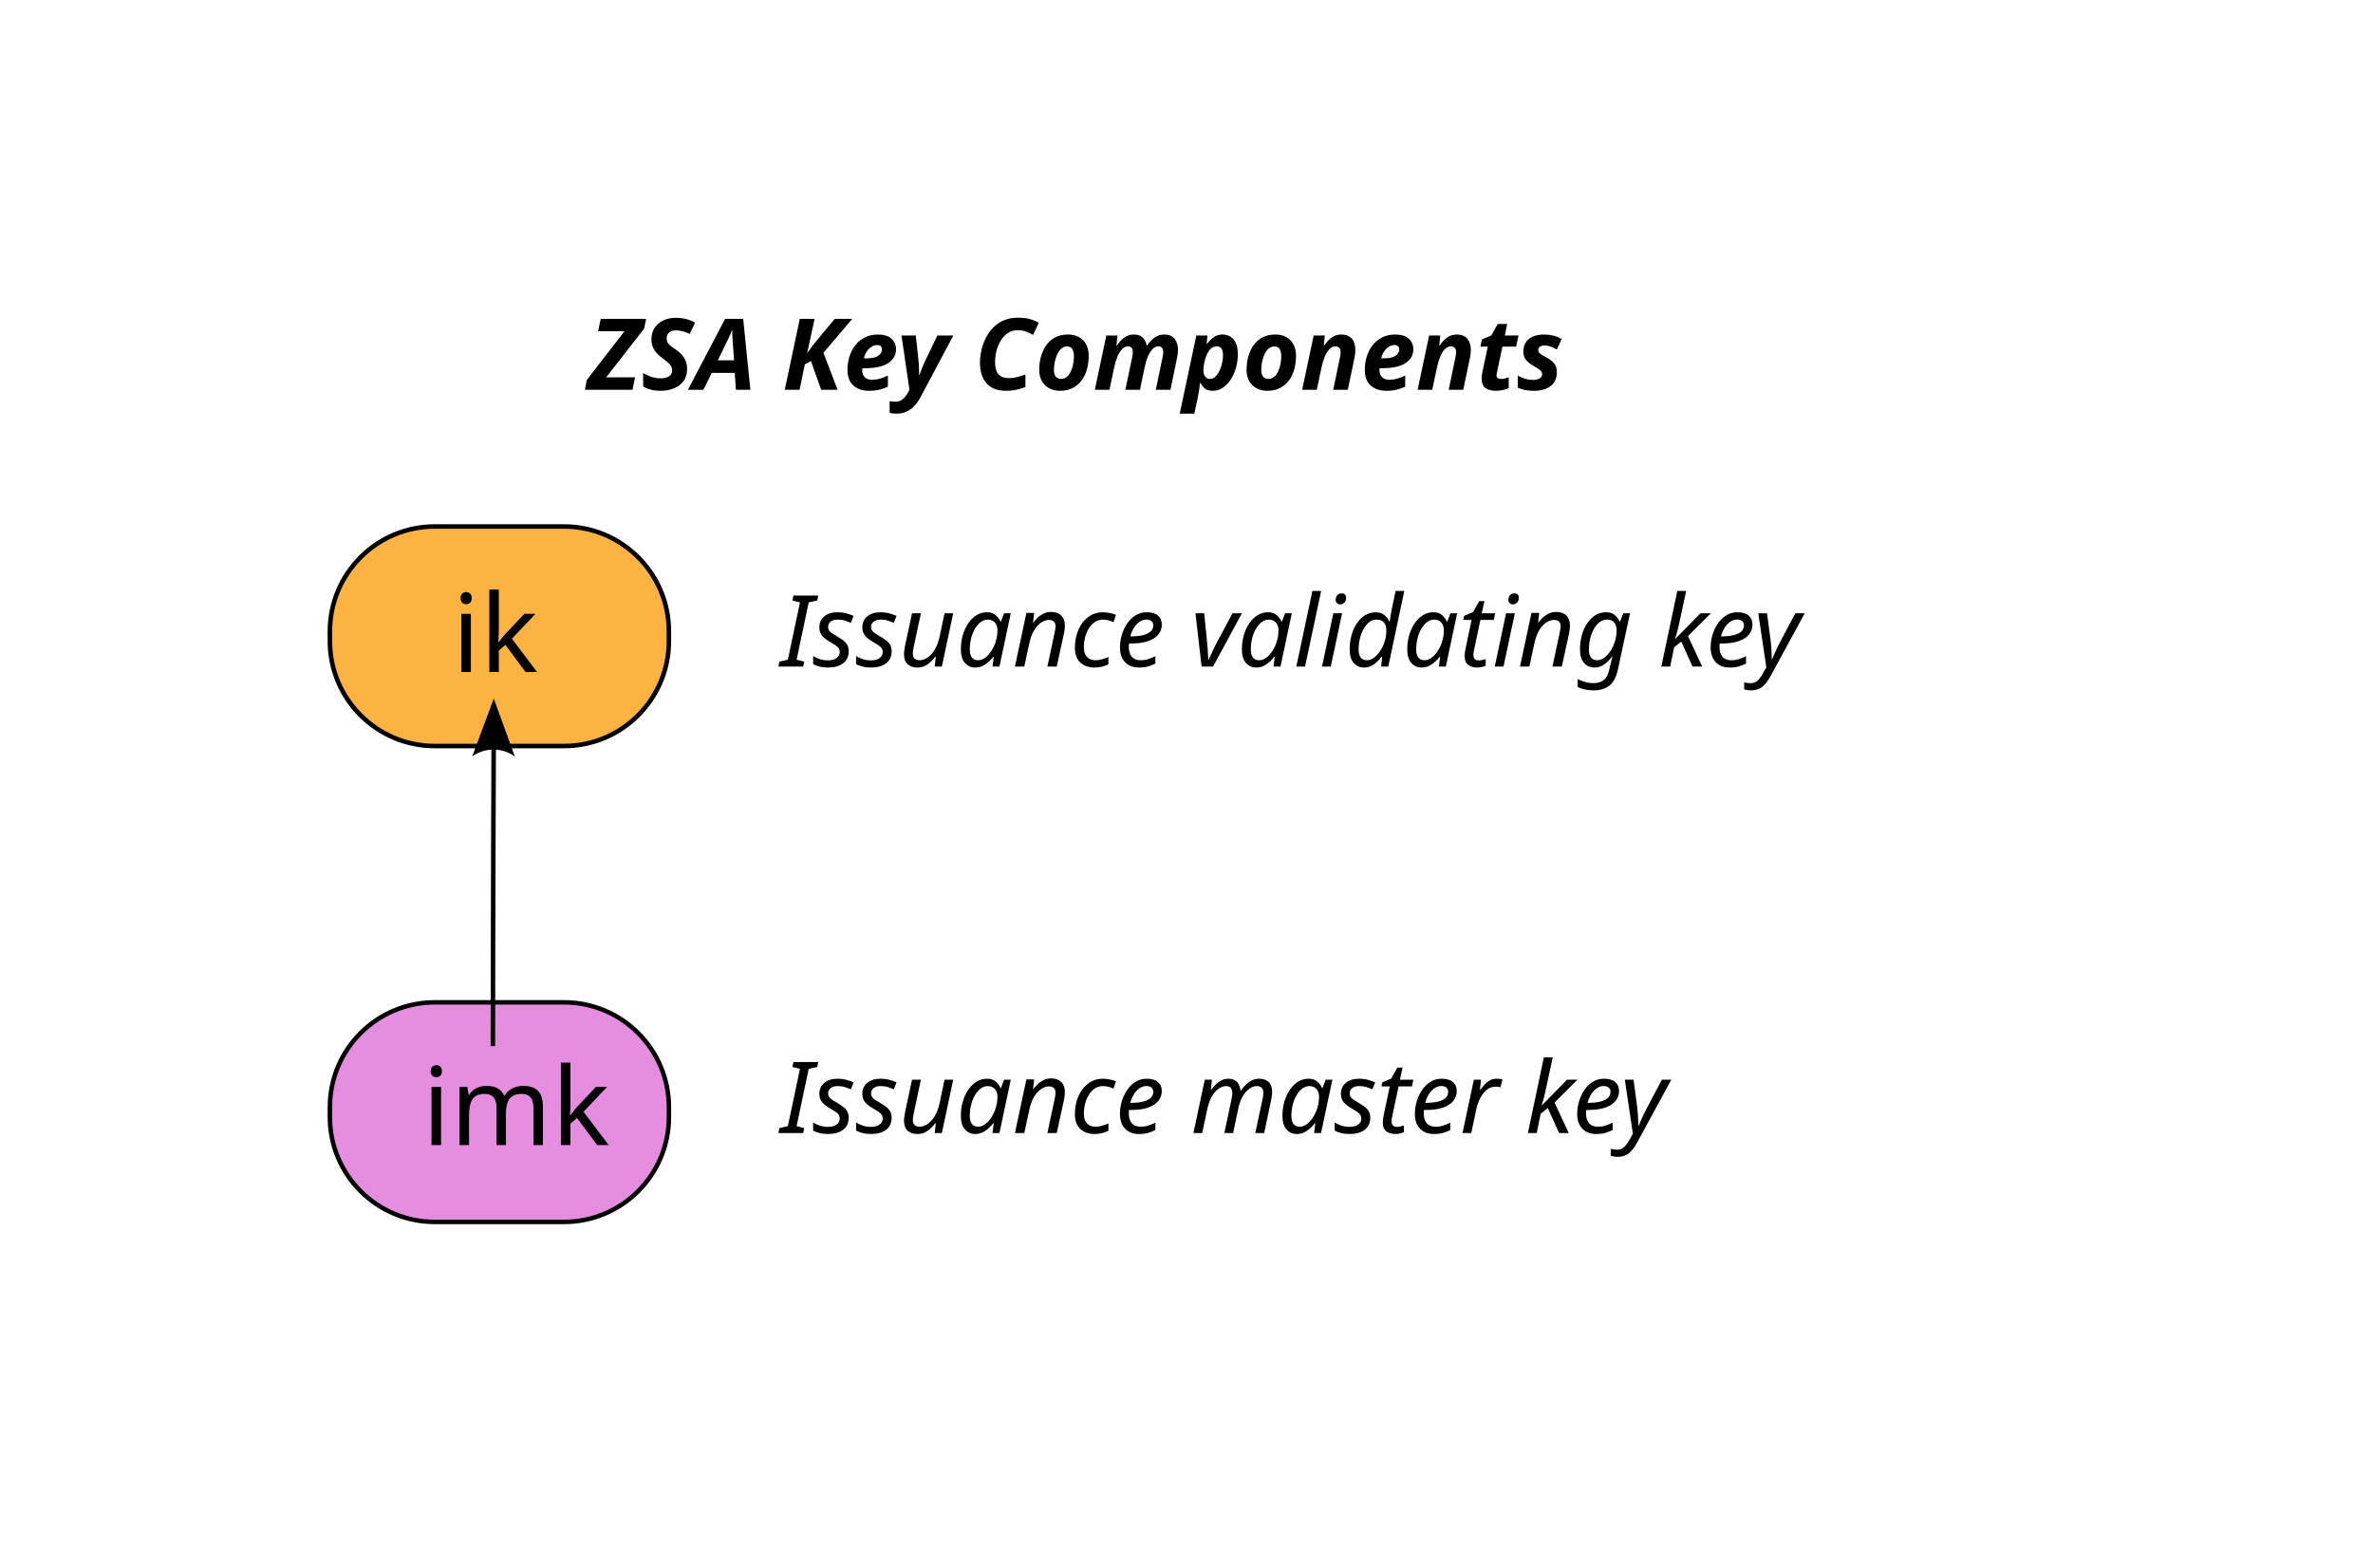
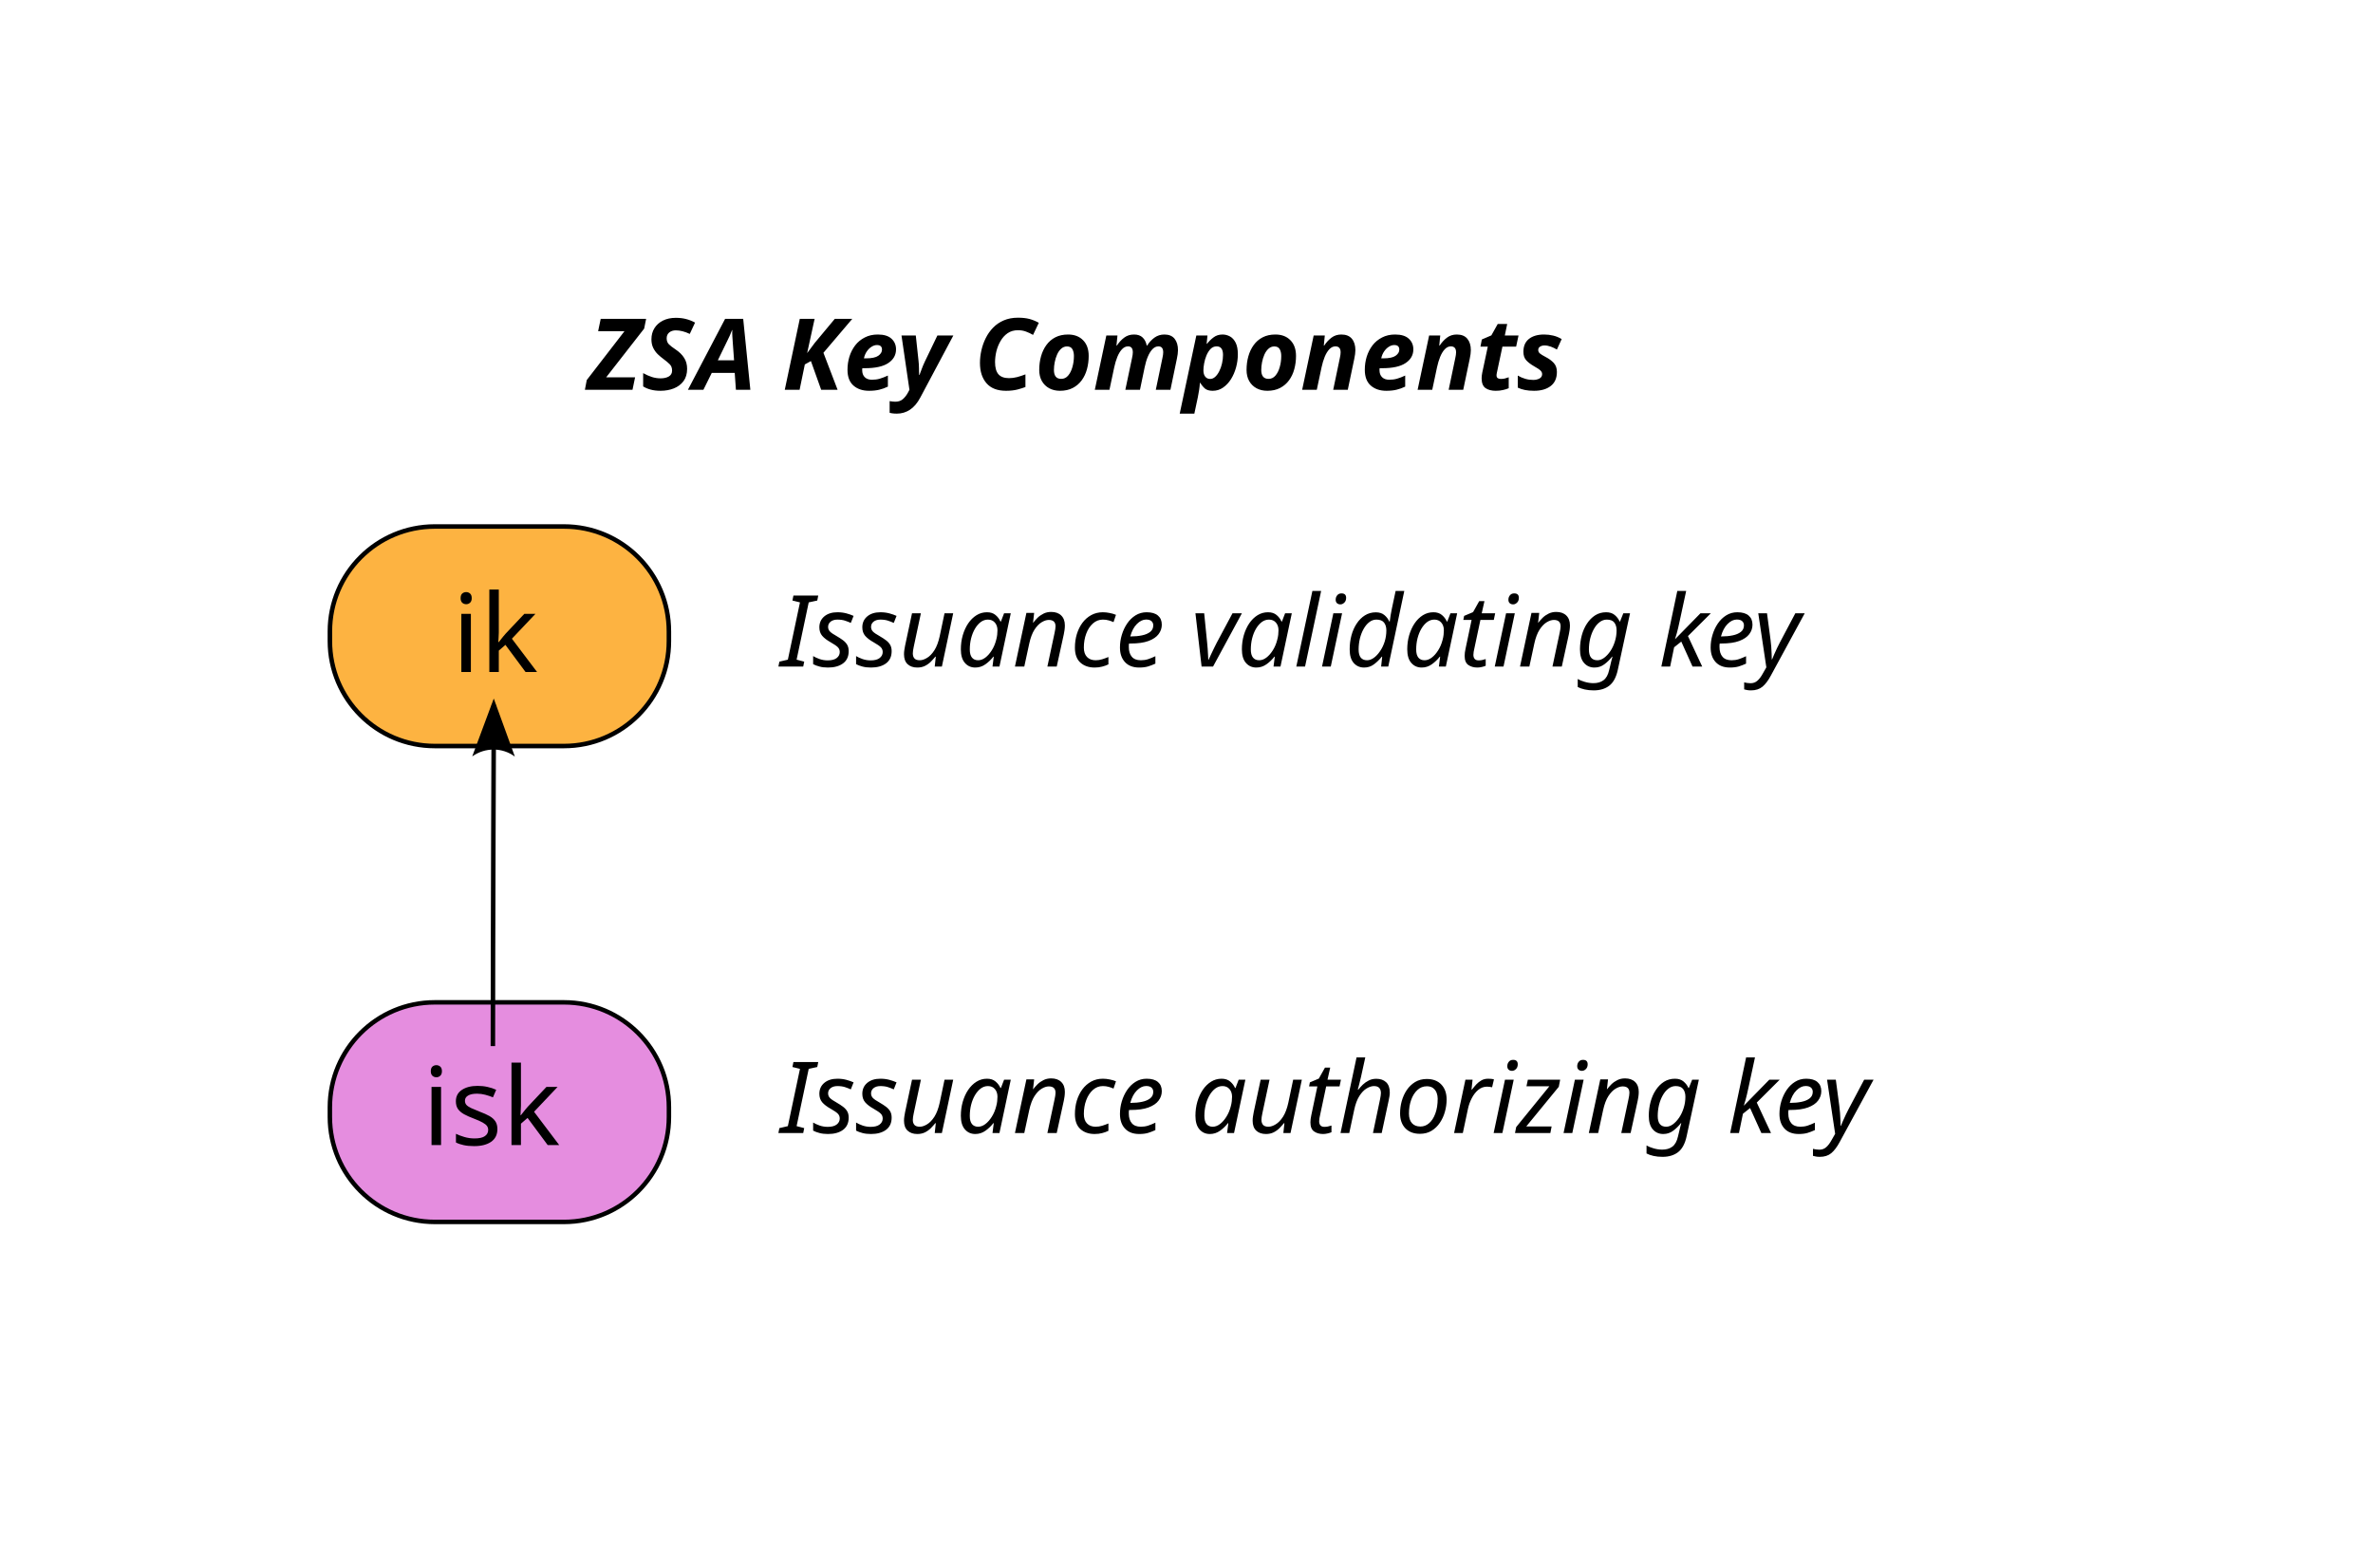
<svg xmlns="http://www.w3.org/2000/svg" width="560" height="370" id="svg2" version="1.1" xml:space="preserve">
  <defs id="defs4">
    <marker style="overflow:visible" id="Arrow2Lend" refX="0" refY="0" orient="auto">
      <path d="M -11.403,-4.733 1.417,-0.019 -11.403,4.695 c 2.048,-2.783 2.036,-6.591 10e-7,-9.428 z" style="fill-rule:evenodd;stroke-width:0.733;stroke-linejoin:round" id="path4007" />
    </marker>
    <marker style="overflow:visible" id="Arrow1Mend" refX="0" refY="0" orient="auto">
      <path style="fill-rule:evenodd;stroke:#000000;stroke-width:0.427pt" d="M -4.267,0 -6.4,2.133 1.067,0 -6.4,-2.133 Z" id="path3995" />
    </marker>
    <marker style="overflow:visible" id="Arrow1Mend-7" refX="0" refY="0" orient="auto">
      <path style="fill-rule:evenodd;stroke:#000000;stroke-width:0.427pt" d="M -4.267,0 -6.4,2.133 1.067,0 -6.4,-2.133 Z" id="path3995-1" />
    </marker>
    <marker style="overflow:visible" id="Arrow1Mend-3" refX="0" refY="0" orient="auto">
      <path style="fill-rule:evenodd;stroke:#000000;stroke-width:0.427pt" d="M -4.267,0 -6.4,2.133 1.067,0 -6.4,-2.133 Z" id="path3995-3" />
    </marker>
    <marker style="overflow:visible" id="Arrow1Mend-3A" refX="0" refY="0" orient="auto">
      <path style="fill:#f10090;fill-rule:evenodd;stroke:#f10090;stroke-width:0.427pt" d="M -4.267,0 -6.4,2.133 1.067,0 -6.4,-2.133 Z" id="path4669" />
    </marker>
    <marker style="overflow:visible" id="Arrow1Mendq" refX="0" refY="0" orient="auto">
      <path style="fill:#000000;fill-rule:evenodd;stroke:#000000;stroke-width:0.427pt" d="M -4.267,0 -6.4,2.133 1.067,0 -6.4,-2.133 Z" id="path4767" />
    </marker>
    <marker style="overflow:visible" id="Arrow1MendJ" refX="0" refY="0" orient="auto">
      <path style="fill:#000000;fill-rule:evenodd;stroke:#000000;stroke-width:0.427pt" d="M -4.267,0 -6.4,2.133 1.067,0 -6.4,-2.133 Z" id="path4770" />
    </marker>
    <marker style="overflow:visible" id="Arrow1Mend-3A2" refX="0" refY="0" orient="auto">
      <path style="fill:#f10090;fill-rule:evenodd;stroke:#f10090;stroke-width:0.427pt" d="M -4.267,0 -6.4,2.133 1.067,0 -6.4,-2.133 Z" id="path4773" />
    </marker>
    <marker style="overflow:visible" id="Arrow2Lendh" refX="0" refY="0" orient="auto">
      <path d="M -11.403,-4.733 1.417,-0.019 -11.403,4.695 c 2.048,-2.783 2.036,-6.591 10e-7,-9.428 z" style="fill:#f10090;fill-rule:evenodd;stroke:#f10090;stroke-width:0.733;stroke-linejoin:round" id="path5670" />
    </marker>
    <marker style="overflow:visible" id="Arrow2Lend-2" refX="0" refY="0" orient="auto">
      <path d="M -11.403,-4.733 1.417,-0.019 -11.403,4.695 c 2.048,-2.783 2.036,-6.591 10e-7,-9.428 z" style="fill-rule:evenodd;stroke-width:0.733;stroke-linejoin:round" id="path4007-6" />
    </marker>
    <marker style="overflow:visible" id="Arrow2Lend-2-8" refX="0" refY="0" orient="auto">
      <path d="M -11.403,-4.733 1.417,-0.019 -11.403,4.695 c 2.048,-2.783 2.036,-6.591 10e-7,-9.428 z" style="fill-rule:evenodd;stroke-width:0.733;stroke-linejoin:round" id="path4007-6-7" />
    </marker>
  </defs>
  <g id="layer1" transform="translate(0,-752.5196)">
    <rect ry="24.768" y="989.073" x="77.844" height="51.821" width="80.012" id="rect2985-9-36-9-2" style="fill:#e58ddf;fill-opacity:1;stroke:#000000;stroke-width:1.055;stroke-miterlimit:4;stroke-dasharray:none;stroke-dashoffset:0;stroke-opacity:1" />
    <rect ry="24.762" y="876.772" x="77.85" height="51.81" width="80" id="rect2985-9-7-8" style="fill:#fdb341;fill-opacity:1;stroke:#000000;stroke-width:1.067;stroke-miterlimit:4;stroke-dasharray:none;stroke-dashoffset:0;stroke-opacity:1" />
    <text id="text3850" y="909.824" x="184.16" style="font-style:italic;font-variant:normal;font-weight:normal;font-stretch:normal;font-size:19.2px;line-height:125%;font-family:Serif;-inkscape-font-specification:'Serif Italic';letter-spacing:0px;word-spacing:0px;fill:#000000;fill-opacity:1;stroke:none;stroke-width:1.067" xml:space="preserve">
      <tspan style="font-style:italic;font-variant:normal;font-weight:normal;font-stretch:normal;font-size:23.467px;font-family:Quattrocento;-inkscape-font-specification:'Quattrocento Italic';stroke-width:1.067" y="909.824" x="184.16" id="tspan3852">Issuance validating key</tspan>
    </text>
    <text id="text3850-7" y="844.51" x="138.731" style="font-style:italic;font-variant:normal;font-weight:normal;font-stretch:normal;font-size:19.2px;line-height:125%;font-family:Serif;-inkscape-font-specification:'Serif Italic';letter-spacing:0px;word-spacing:0px;fill:#000000;fill-opacity:1;stroke:none;stroke-width:1.067" xml:space="preserve">
      <tspan style="font-style:italic;font-variant:normal;font-weight:bold;font-stretch:normal;font-size:23.467px;font-family:Quattrocento;-inkscape-font-specification:'Quattrocento Italic';stroke-width:1.067" y="844.51" x="138.731" id="tspan3852-97">ZSA Key Components</tspan>
    </text>
    <text id="text3755-6" y="1022.754" x="99.665" style="font-style:normal;font-weight:normal;font-size:25.6px;line-height:125%;font-family:Sans;letter-spacing:0px;word-spacing:0px;fill:#000000;fill-opacity:1;stroke:none;stroke-width:1.067" xml:space="preserve">
-       <tspan y="1022.754" x="99.665" id="tspan3757-7" style="stroke-width:1.067">imk</tspan>
+       <tspan y="1022.754" x="99.665" id="tspan3757-7" style="stroke-width:1.067">isk</tspan>
    </text>
    <text id="text3755-6-6" y="911.113" x="106.699" style="font-style:normal;font-weight:normal;font-size:25.6px;line-height:125%;font-family:Sans;letter-spacing:0px;word-spacing:0px;fill:#000000;fill-opacity:1;stroke:none;stroke-width:1.067" xml:space="preserve">
      <tspan y="911.113" x="106.699" id="tspan3757-7-0" style="stroke-width:1.067">ik</tspan>
    </text>
    <text id="text3850-3-0" y="1019.912" x="184.16" style="font-style:italic;font-variant:normal;font-weight:normal;font-stretch:normal;font-size:19.2px;line-height:125%;font-family:Serif;-inkscape-font-specification:'Serif Italic';letter-spacing:0px;word-spacing:0px;fill:#000000;fill-opacity:1;stroke:none;stroke-width:1.067" xml:space="preserve">
-       <tspan style="font-style:italic;font-variant:normal;font-weight:normal;font-stretch:normal;font-size:23.467px;font-family:Quattrocento;-inkscape-font-specification:'Quattrocento Italic';stroke-width:1.067" y="1019.912" x="184.16" id="tspan3852-9-93">Issuance master key</tspan>
+       <tspan style="font-style:italic;font-variant:normal;font-weight:normal;font-stretch:normal;font-size:23.467px;font-family:Quattrocento;-inkscape-font-specification:'Quattrocento Italic';stroke-width:1.067" y="1019.912" x="184.16" id="tspan3852-9-93">Issuance authorizing key</tspan>
    </text>
    <path id="path3980-1" d="m 116.315,999.401 c -0.003,-22.79 0.224,-80.516 0.224,-80.516" style="fill:none;stroke:#000000;stroke-width:1.067px;stroke-linecap:butt;stroke-linejoin:miter;stroke-opacity:1;marker-end:url(#Arrow2Lend-2)" />
  </g>
</svg>
